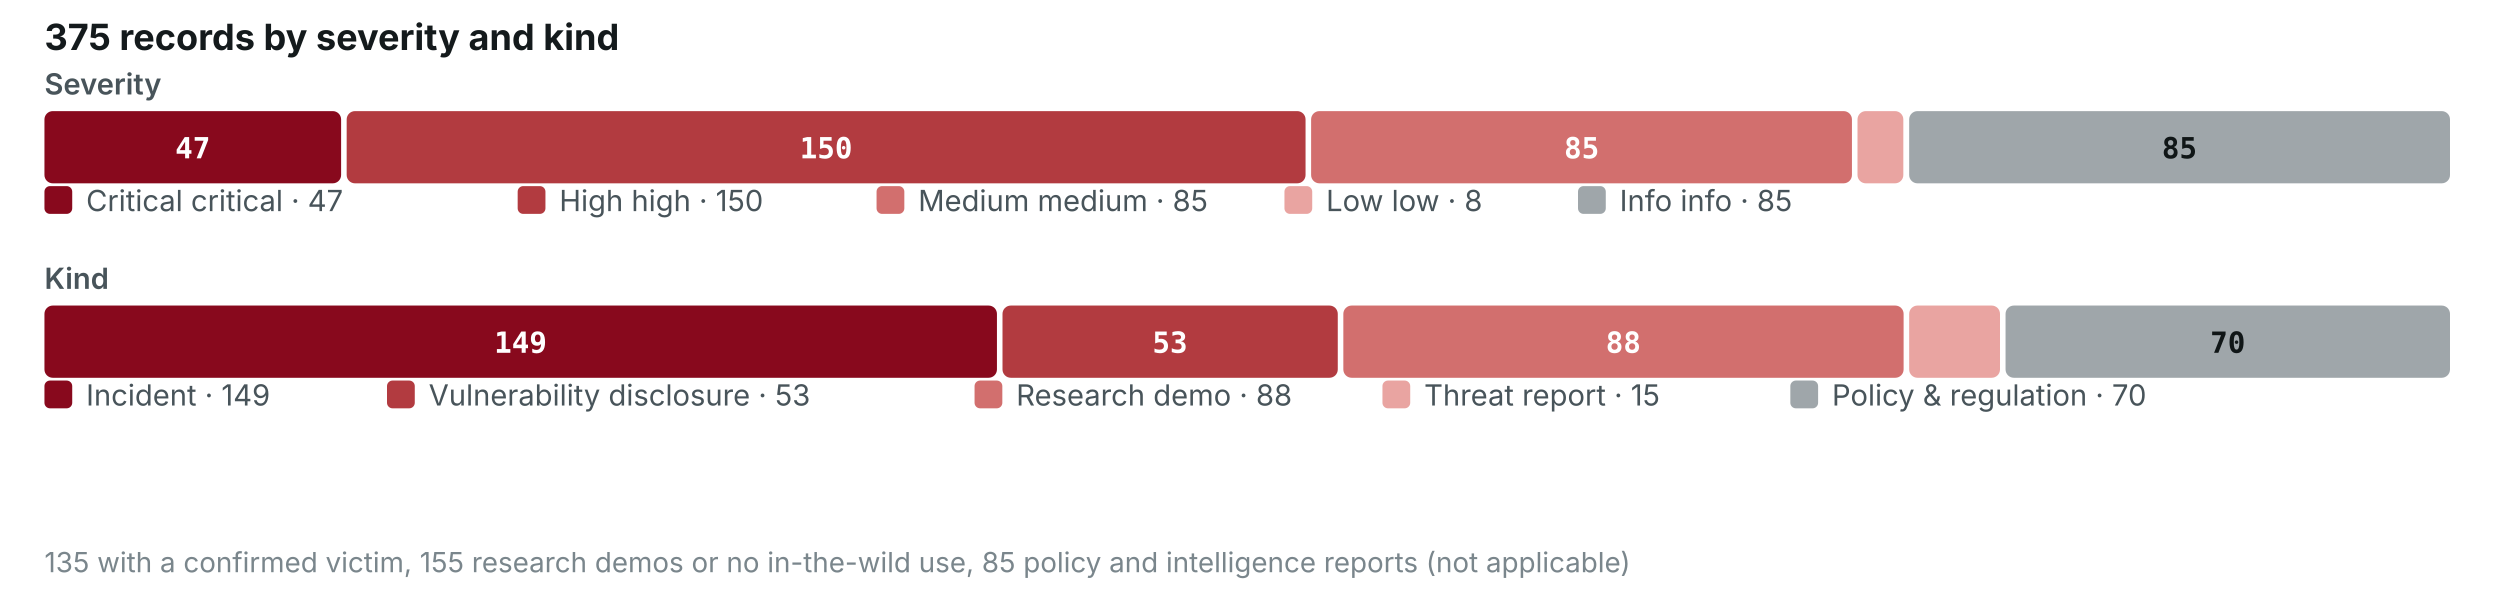
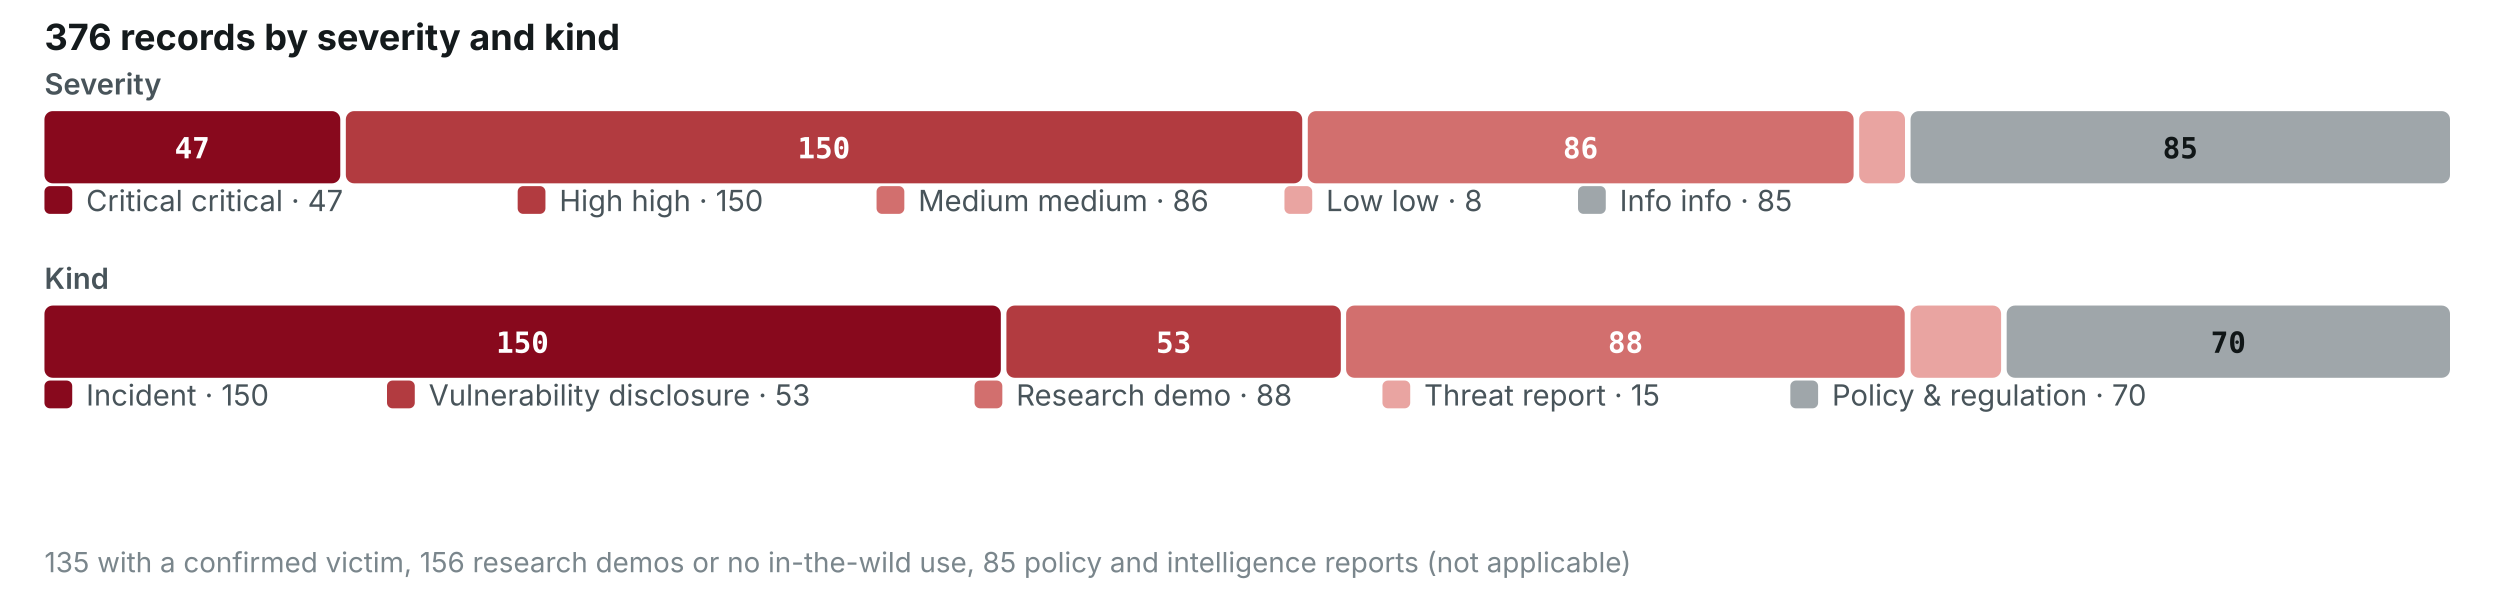
<svg xmlns="http://www.w3.org/2000/svg" viewBox="0 0 900 216" width="900" height="216" role="img" font-family="ui-sans-serif,-apple-system,'Segoe UI','PingFang SC','Microsoft YaHei',sans-serif">
  <rect width="900" height="216" fill="#FFFFFF" />
-   <text x="16" y="18" font-size="13" font-weight="700" fill="#141A1C">375 records by severity and kind</text>
+   <text x="16" y="18" font-size="13" font-weight="700" fill="#141A1C">376 records by severity and kind</text>
  <text x="16" y="34" font-size="10.5" fill="#48545A" font-weight="600">Severity</text>
-   <rect x="16.0" y="40" width="106.8" height="26" rx="3" fill="#88091D" />
-   <text x="69.4" y="57" font-size="10.5" text-anchor="middle" font-family="ui-monospace,'SF Mono','Cascadia Mono','Consolas',monospace" font-weight="700" fill="#FFFFFF">47</text>
-   <rect x="124.8" y="40" width="345.2" height="26" rx="3" fill="#B23B40" />
-   <text x="297.4" y="57" font-size="10.5" text-anchor="middle" font-family="ui-monospace,'SF Mono','Cascadia Mono','Consolas',monospace" font-weight="700" fill="#FFFFFF">150</text>
-   <rect x="472.0" y="40" width="194.7" height="26" rx="3" fill="#D26F6E" />
-   <text x="569.4" y="57" font-size="10.5" text-anchor="middle" font-family="ui-monospace,'SF Mono','Cascadia Mono','Consolas',monospace" font-weight="700" fill="#FFFFFF">85</text>
-   <rect x="668.7" y="40" width="16.5" height="26" rx="3" fill="#E9A4A1" />
-   <rect x="687.3" y="40" width="194.7" height="26" rx="3" fill="#9FA6AA" />
-   <text x="784.6" y="57" font-size="10.5" text-anchor="middle" font-family="ui-monospace,'SF Mono','Cascadia Mono','Consolas',monospace" font-weight="700" fill="#101617">85</text>
+   <rect x="16.0" y="40" width="106.5" height="26" rx="3" fill="#88091D" />
+   <text x="69.2" y="57" font-size="10.5" text-anchor="middle" font-family="ui-monospace,'SF Mono','Cascadia Mono','Consolas',monospace" font-weight="700" fill="#FFFFFF">47</text>
+   <rect x="124.5" y="40" width="344.3" height="26" rx="3" fill="#B23B40" />
+   <text x="296.6" y="57" font-size="10.5" text-anchor="middle" font-family="ui-monospace,'SF Mono','Cascadia Mono','Consolas',monospace" font-weight="700" fill="#FFFFFF">150</text>
+   <rect x="470.8" y="40" width="196.5" height="26" rx="3" fill="#D26F6E" />
+   <text x="569.0" y="57" font-size="10.5" text-anchor="middle" font-family="ui-monospace,'SF Mono','Cascadia Mono','Consolas',monospace" font-weight="700" fill="#FFFFFF">86</text>
+   <rect x="669.3" y="40" width="16.5" height="26" rx="3" fill="#E9A4A1" />
+   <rect x="687.8" y="40" width="194.2" height="26" rx="3" fill="#9FA6AA" />
+   <text x="784.9" y="57" font-size="10.5" text-anchor="middle" font-family="ui-monospace,'SF Mono','Cascadia Mono','Consolas',monospace" font-weight="700" fill="#101617">85</text>
  <rect x="16" y="67" width="10" height="10" rx="2" fill="#88091D" />
  <text x="31" y="76" font-size="10.5" fill="#48545A">Critical critical · 47</text>
  <rect x="186.36" y="67" width="10" height="10" rx="2" fill="#B23B40" />
  <text x="201.36" y="76" font-size="10.5" fill="#48545A">High high · 150</text>
  <rect x="315.56" y="67" width="10" height="10" rx="2" fill="#D26F6E" />
-   <text x="330.56" y="76" font-size="10.5" fill="#48545A">Medium medium · 85</text>
+   <text x="330.56" y="76" font-size="10.5" fill="#48545A">Medium medium · 86</text>
  <rect x="462.4" y="67" width="10" height="10" rx="2" fill="#E9A4A1" />
  <text x="477.4" y="76" font-size="10.5" fill="#48545A">Low low · 8</text>
  <rect x="568.08" y="67" width="10" height="10" rx="2" fill="#9FA6AA" />
  <text x="583.08" y="76" font-size="10.5" fill="#48545A">Info info · 85</text>
  <text x="16" y="104" font-size="10.5" fill="#48545A" font-weight="600">Kind</text>
-   <rect x="16.0" y="110" width="342.9" height="26" rx="3" fill="#88091D" />
-   <text x="187.4" y="127" font-size="10.5" text-anchor="middle" font-family="ui-monospace,'SF Mono','Cascadia Mono','Consolas',monospace" font-weight="700" fill="#FFFFFF">149</text>
-   <rect x="360.9" y="110" width="120.7" height="26" rx="3" fill="#B23B40" />
-   <text x="421.2" y="127" font-size="10.5" text-anchor="middle" font-family="ui-monospace,'SF Mono','Cascadia Mono','Consolas',monospace" font-weight="700" fill="#FFFFFF">53</text>
-   <rect x="483.6" y="110" width="201.7" height="26" rx="3" fill="#D26F6E" />
-   <text x="584.4" y="127" font-size="10.5" text-anchor="middle" font-family="ui-monospace,'SF Mono','Cascadia Mono','Consolas',monospace" font-weight="700" fill="#FFFFFF">88</text>
-   <rect x="687.3" y="110" width="32.7" height="26" rx="3" fill="#E9A4A1" />
-   <rect x="722.0" y="110" width="160.0" height="26" rx="3" fill="#9FA6AA" />
-   <text x="802.0" y="127" font-size="10.5" text-anchor="middle" font-family="ui-monospace,'SF Mono','Cascadia Mono','Consolas',monospace" font-weight="700" fill="#101617">70</text>
+   <rect x="16.0" y="110" width="344.3" height="26" rx="3" fill="#88091D" />
+   <text x="188.1" y="127" font-size="10.5" text-anchor="middle" font-family="ui-monospace,'SF Mono','Cascadia Mono','Consolas',monospace" font-weight="700" fill="#FFFFFF">150</text>
+   <rect x="362.3" y="110" width="120.4" height="26" rx="3" fill="#B23B40" />
+   <text x="422.5" y="127" font-size="10.5" text-anchor="middle" font-family="ui-monospace,'SF Mono','Cascadia Mono','Consolas',monospace" font-weight="700" fill="#FFFFFF">53</text>
+   <rect x="484.6" y="110" width="201.1" height="26" rx="3" fill="#D26F6E" />
+   <text x="585.2" y="127" font-size="10.5" text-anchor="middle" font-family="ui-monospace,'SF Mono','Cascadia Mono','Consolas',monospace" font-weight="700" fill="#FFFFFF">88</text>
+   <rect x="687.8" y="110" width="32.6" height="26" rx="3" fill="#E9A4A1" />
+   <rect x="722.4" y="110" width="159.6" height="26" rx="3" fill="#9FA6AA" />
+   <text x="802.2" y="127" font-size="10.5" text-anchor="middle" font-family="ui-monospace,'SF Mono','Cascadia Mono','Consolas',monospace" font-weight="700" fill="#101617">70</text>
  <rect x="16" y="137" width="10" height="10" rx="2" fill="#88091D" />
-   <text x="31" y="146" font-size="10.5" fill="#48545A">Incident · 149</text>
+   <text x="31" y="146" font-size="10.5" fill="#48545A">Incident · 150</text>
  <rect x="139.32" y="137" width="10" height="10" rx="2" fill="#B23B40" />
  <text x="154.32" y="146" font-size="10.5" fill="#48545A">Vulnerability disclosure · 53</text>
  <rect x="350.84" y="137" width="10" height="10" rx="2" fill="#D26F6E" />
  <text x="365.84" y="146" font-size="10.5" fill="#48545A">Research demo · 88</text>
  <rect x="497.68" y="137" width="10" height="10" rx="2" fill="#E9A4A1" />
  <text x="512.68" y="146" font-size="10.5" fill="#48545A">Threat report · 15</text>
  <rect x="644.52" y="137" width="10" height="10" rx="2" fill="#9FA6AA" />
  <text x="659.52" y="146" font-size="10.5" fill="#48545A">Policy &amp; regulation · 70</text>
-   <text x="16" y="206" font-size="10" fill="#7A868C">135 with a confirmed victim, 155 research demos or no in-the-wild use, 85 policy and intelligence reports (not applicable)</text>
+   <text x="16" y="206" font-size="10" fill="#7A868C">135 with a confirmed victim, 156 research demos or no in-the-wild use, 85 policy and intelligence reports (not applicable)</text>
</svg>
